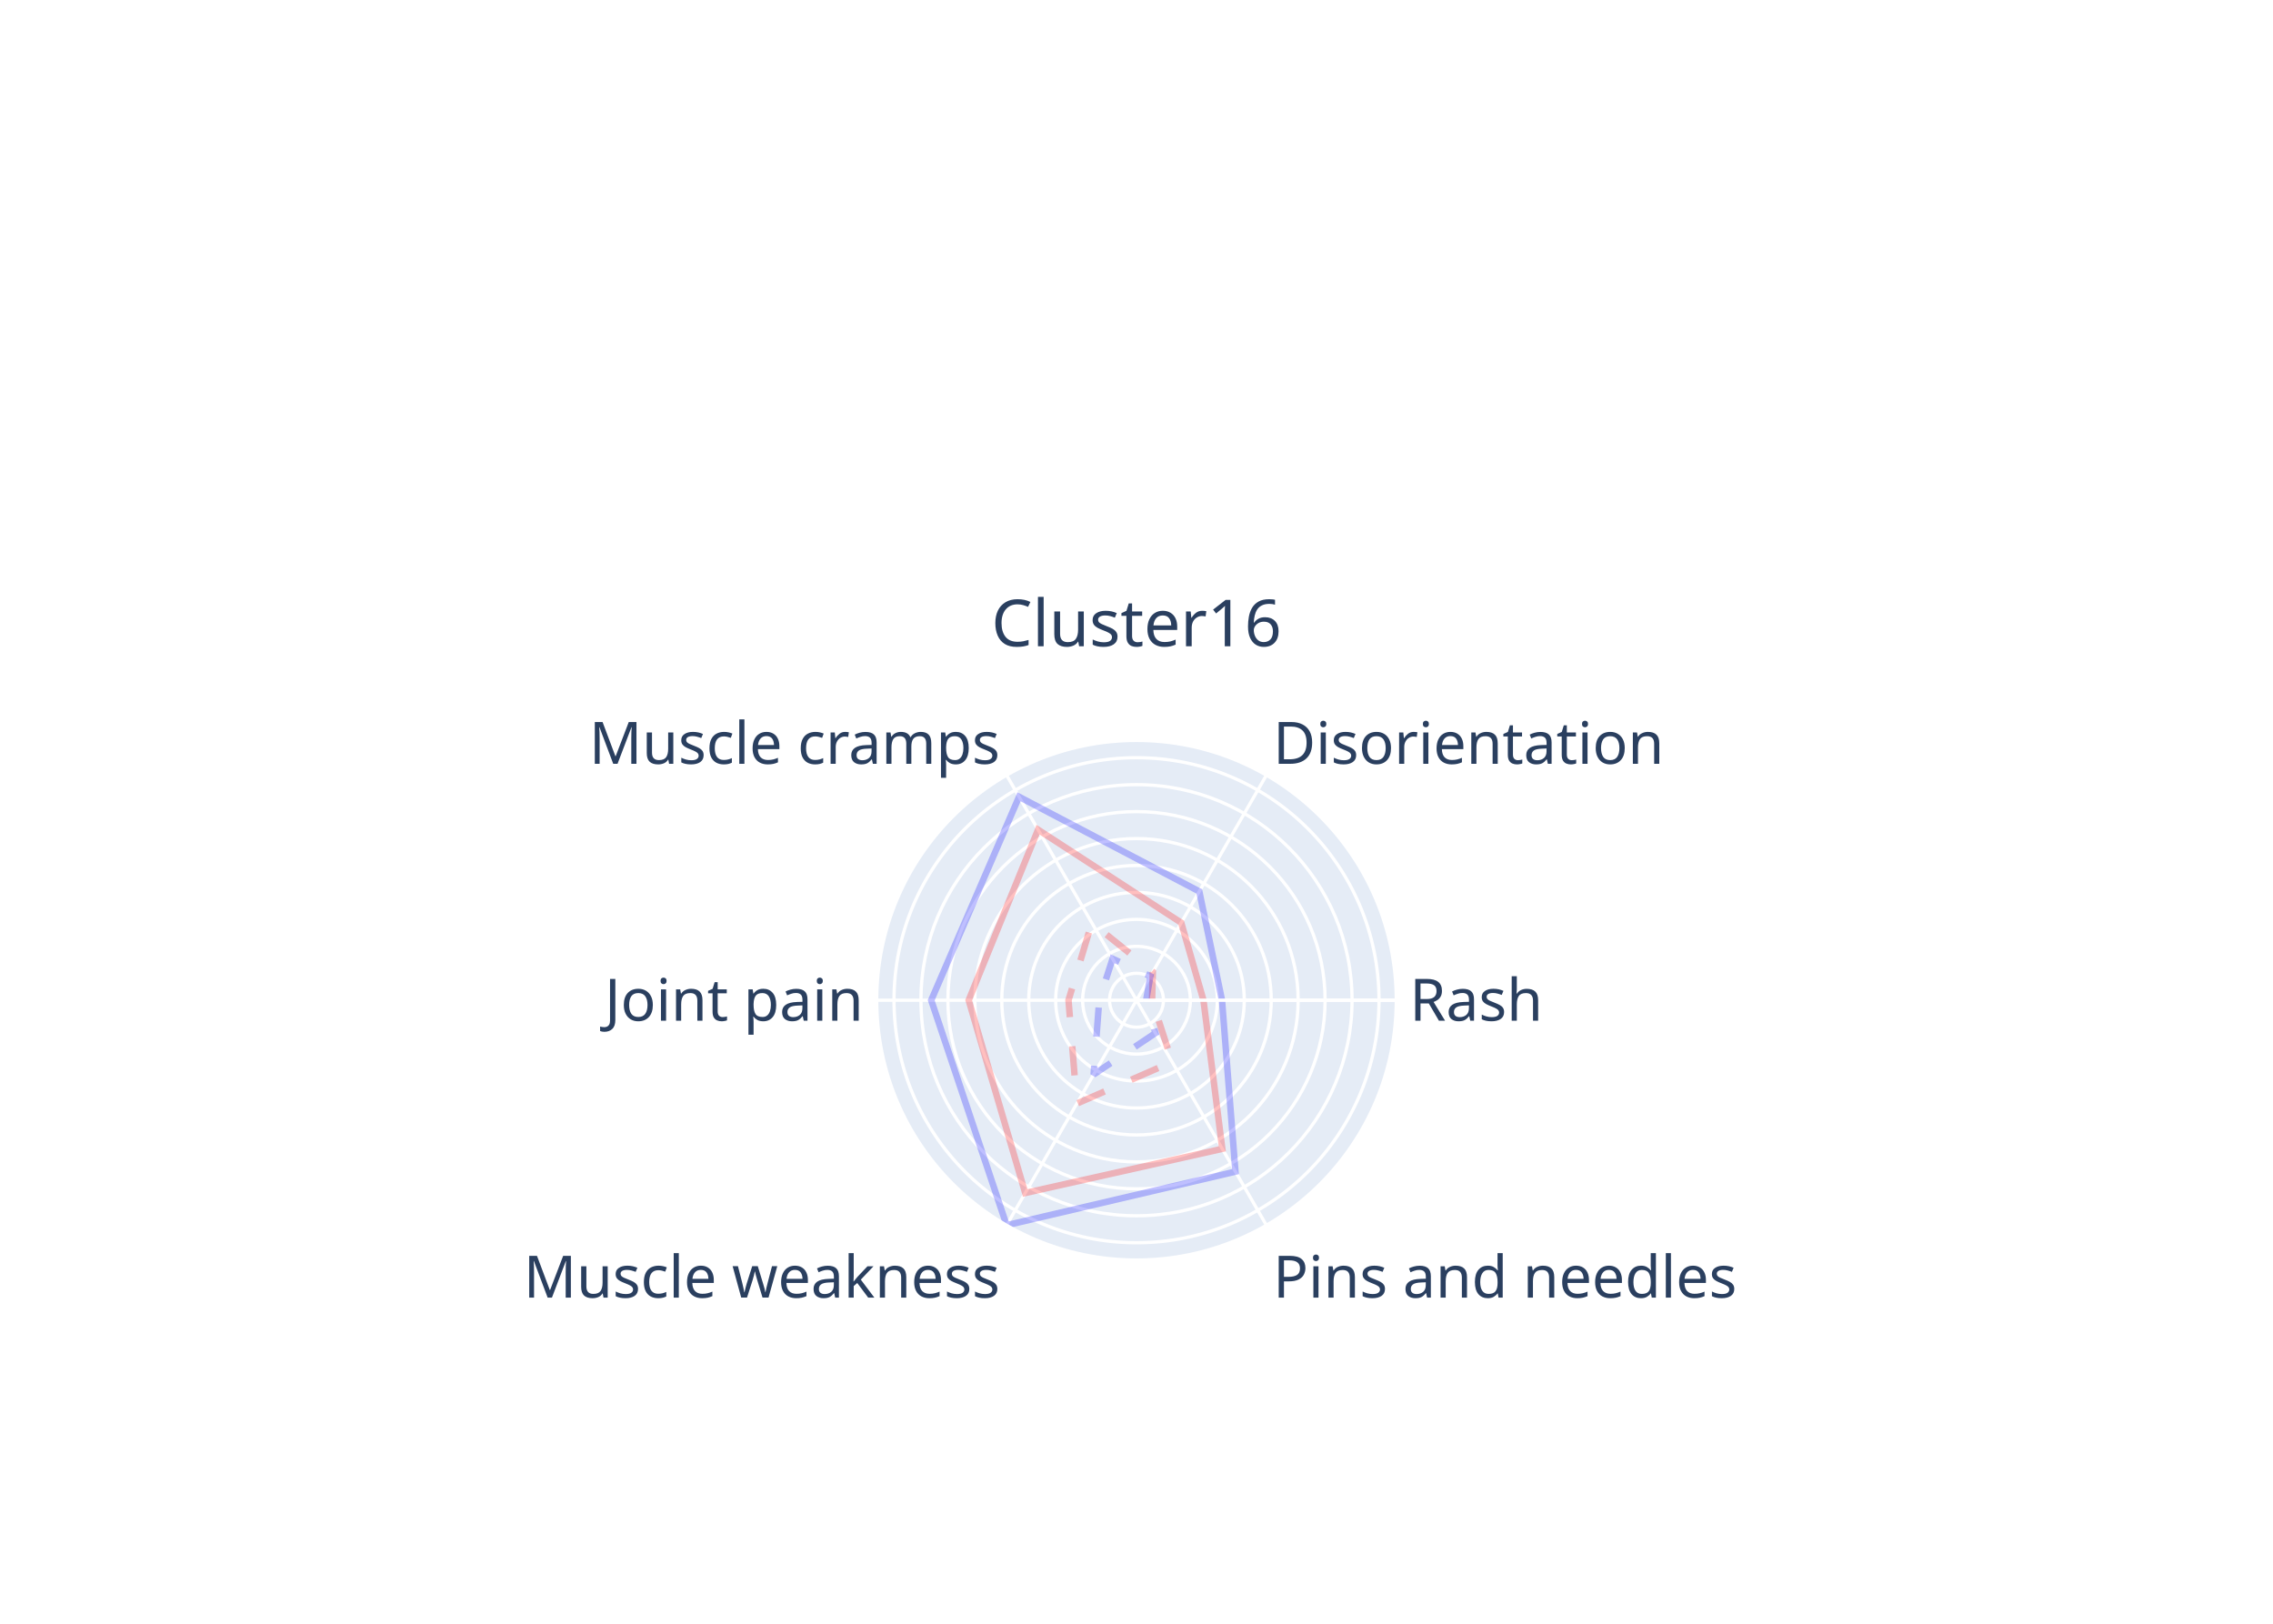
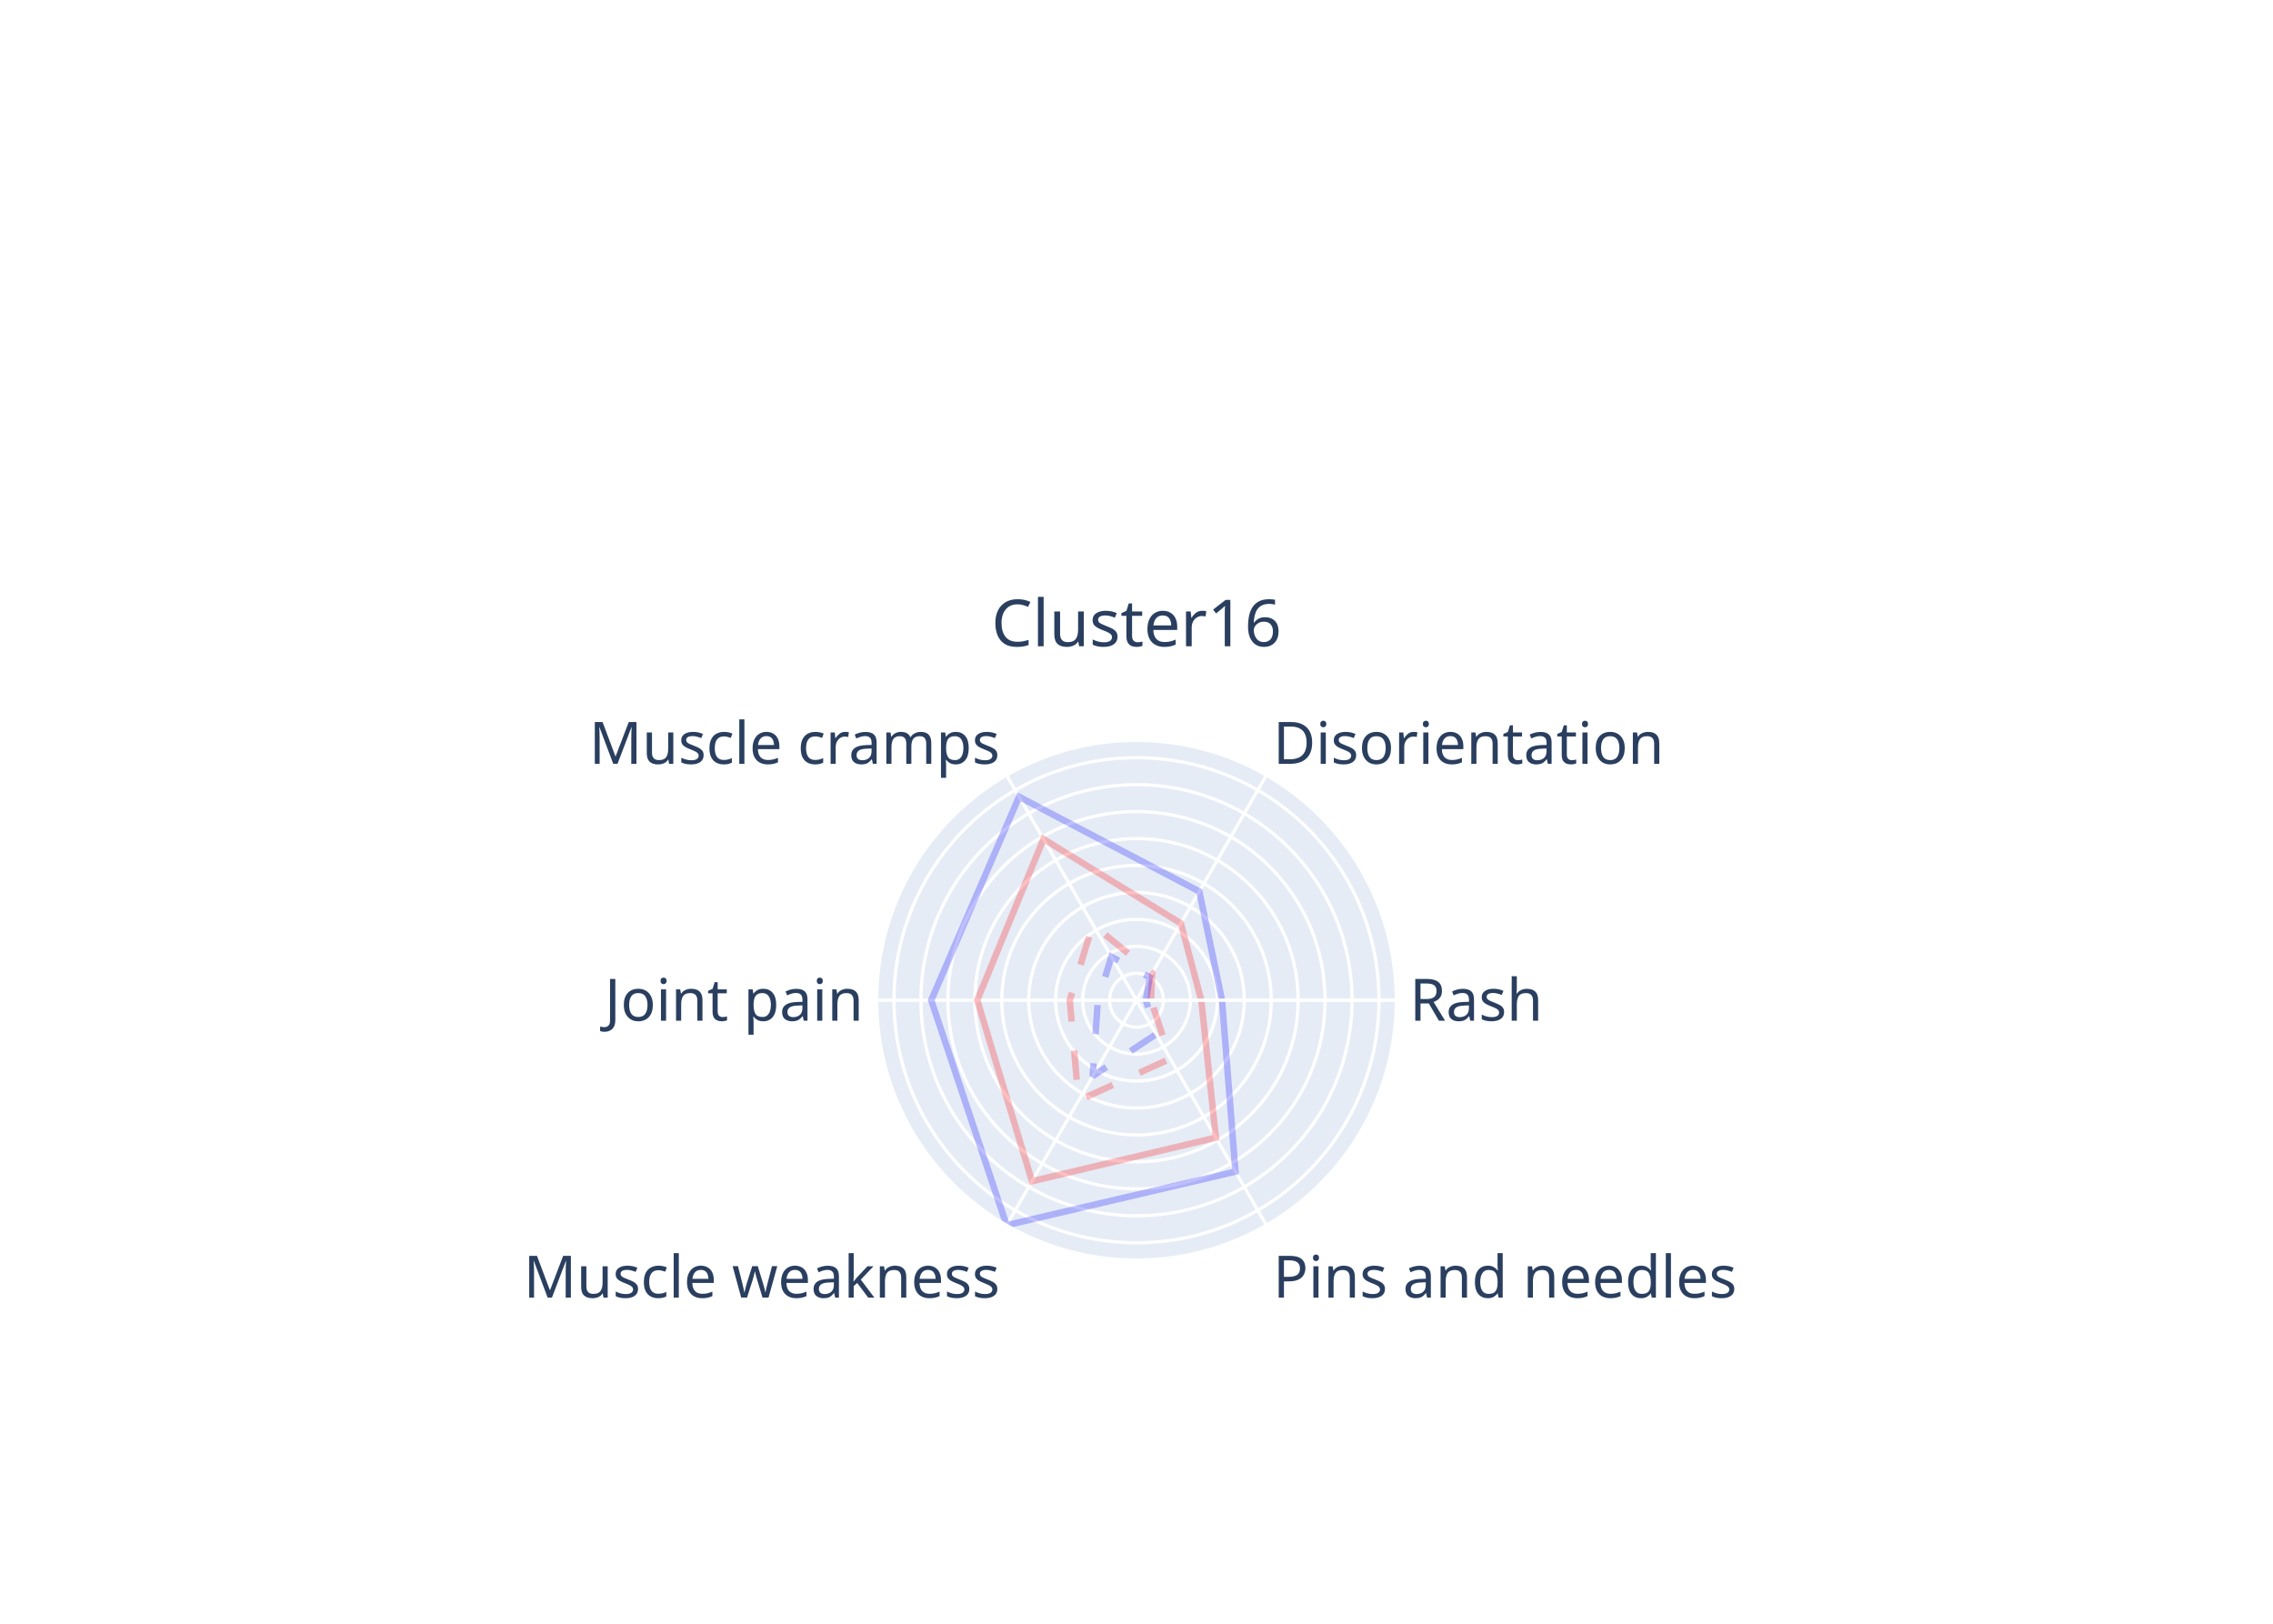
<svg xmlns="http://www.w3.org/2000/svg" class="main-svg" width="700" height="500" style="" viewBox="0 0 700 500">
  <rect x="0" y="0" width="700" height="500" style="fill: rgb(255, 255, 255); fill-opacity: 1;" />
-   <defs id="defs-7a9a75">
+   <defs id="defs-0d3e19">
    <g class="clips">
-       <clipPath id="clip7a9a75polar-for-traces">
+       <clipPath id="clip0d3e19polar-for-traces">
        <path d="M80,0A80,80 0,1,0 -80,-9.797174393178826e-15A80,80 0,1,0 80,1.9594348786357652e-14Z" transform="translate(80,80)" />
      </clipPath>
    </g>
    <g class="gradients" />
    <g class="patterns" />
  </defs>
  <g class="bglayer" />
  <g class="layer-below">
    <g class="imagelayer" />
    <g class="shapelayer" />
  </g>
  <g class="cartesianlayer" />
  <g class="polarlayer">
    <g class="polar">
      <g class="polarsublayer draglayer" />
      <g class="polarsublayer plotbg">
        <path d="M80,0A80,80 0,1,0 -80,-9.797174393178826e-15A80,80 0,1,0 80,1.9594348786357652e-14Z" transform="translate(350,308)" style="fill: rgb(229, 236, 246); fill-opacity: 1;" />
      </g>
      <g class="polarsublayer backplot">
        <g class="maplayer" />
      </g>
      <g class="polarsublayer angular-grid" style="fill: none;">
        <path class="angularaxisgrid" d="M350,308L430,308" style="stroke: rgb(255, 255, 255); stroke-opacity: 1; stroke-width: 1px;" />
        <path class="angularaxisgrid" d="M350,308L390,238.718" style="stroke: rgb(255, 255, 255); stroke-opacity: 1; stroke-width: 1px;" />
        <path class="angularaxisgrid" d="M350,308L310,238.718" style="stroke: rgb(255, 255, 255); stroke-opacity: 1; stroke-width: 1px;" />
        <path class="angularaxisgrid" d="M350,308L270,308" style="stroke: rgb(255, 255, 255); stroke-opacity: 1; stroke-width: 1px;" />
        <path class="angularaxisgrid" d="M350,308L310,377.282" style="stroke: rgb(255, 255, 255); stroke-opacity: 1; stroke-width: 1px;" />
        <path class="angularaxisgrid" d="M350,308L390,377.282" style="stroke: rgb(255, 255, 255); stroke-opacity: 1; stroke-width: 1px;" />
      </g>
      <g class="polarsublayer radial-grid" transform="translate(350,308)" style="fill: none;">
        <path class="xgrid" d="M8.3,0A8.3,8.3 0,1,0 -8.3,-1.0164568432923032e-15A8.3,8.3 0,1,0 8.3,2.0329136865846065e-15Z" style="stroke: rgb(255, 255, 255); stroke-opacity: 1; stroke-width: 1px;" />
        <path class="xgrid" d="M16.59,0A16.59,16.59 0,1,0 -16.59,-2.031689039785459e-15A16.59,16.59 0,1,0 16.59,4.063378079570918e-15Z" style="stroke: rgb(255, 255, 255); stroke-opacity: 1; stroke-width: 1px;" />
        <path class="xgrid" d="M24.89,0A24.89,24.89 0,1,0 -24.89,-3.048145883077762e-15A24.89,24.89 0,1,0 24.89,6.096291766155524e-15Z" style="stroke: rgb(255, 255, 255); stroke-opacity: 1; stroke-width: 1px;" />
        <path class="xgrid" d="M33.19,0A33.19,33.19 0,1,0 -33.19,-4.064602726370065e-15A33.19,33.19 0,1,0 33.19,8.12920545274013e-15Z" style="stroke: rgb(255, 255, 255); stroke-opacity: 1; stroke-width: 1px;" />
        <path class="xgrid" d="M41.49,0A41.49,41.49 0,1,0 -41.49,-5.081059569662369e-15A41.49,41.49 0,1,0 41.49,1.0162119139324738e-14Z" style="stroke: rgb(255, 255, 255); stroke-opacity: 1; stroke-width: 1px;" />
        <path class="xgrid" d="M49.78,0A49.78,49.78 0,1,0 -49.78,-6.096291766155524e-15A49.78,49.78 0,1,0 49.78,1.2192583532311048e-14Z" style="stroke: rgb(255, 255, 255); stroke-opacity: 1; stroke-width: 1px;" />
        <path class="xgrid" d="M58.08,0A58.08,58.08 0,1,0 -58.08,-7.112748609447827e-15A58.08,58.08 0,1,0 58.08,1.4225497218895654e-14Z" style="stroke: rgb(255, 255, 255); stroke-opacity: 1; stroke-width: 1px;" />
        <path class="xgrid" d="M66.38,0A66.38,66.38 0,1,0 -66.38,-8.12920545274013e-15A66.38,66.38 0,1,0 66.38,1.625841090548026e-14Z" style="stroke: rgb(255, 255, 255); stroke-opacity: 1; stroke-width: 1px;" />
        <path class="xgrid" d="M74.68,0A74.68,74.68 0,1,0 -74.68,-9.145662296032434e-15A74.68,74.68 0,1,0 74.68,1.829132459206487e-14Z" style="stroke: rgb(255, 255, 255); stroke-opacity: 1; stroke-width: 1px;" />
      </g>
-       <g class="polarsublayer frontplot" transform="translate(270,228)" clip-path="url(#clip7a9a75polar-for-traces)">
+       <g class="polarsublayer frontplot" transform="translate(270,228)" clip-path="url(#clip0d3e19polar-for-traces)">
        <g class="barlayer" />
        <g class="scatterlayer">
-           <g class="trace scatter traceb2e65d" style="stroke-miterlimit: 2; opacity: 1;">
+           <g class="trace scatter trace9ac585" style="stroke-miterlimit: 2; opacity: 1;">
            <g class="fills" />
            <g class="errorbars" />
            <g class="lines">
-               <path class="js-line" d="M100.62,80L93.78,56.14L49.68,27.49L28.32,80L45.73,139.36L106.42,125.76L100.62,80" style="vector-effect: none; fill: none; stroke: rgb(255, 0, 0); stroke-opacity: 0.25; stroke-width: 2px; opacity: 1;" />
+               <path class="js-line" d="M99.95,80L93.66,56.34L51.35,30.37L30.95,80L47.82,135.74L104.44,122.32L99.95,80" style="vector-effect: none; fill: none; stroke: rgb(255, 0, 0); stroke-opacity: 0.25; stroke-width: 2px; opacity: 1;" />
            </g>
            <g class="points" />
            <g class="text" />
          </g>
-           <g class="trace scatter tracef24cef" style="stroke-miterlimit: 2; opacity: 1;">
+           <g class="trace scatter trace47d6c3" style="stroke-miterlimit: 2; opacity: 1;">
            <g class="fills" />
            <g class="errorbars" />
            <g class="lines">
              <path class="js-line" d="M106.33,80L99.34,46.5L43.83,17.36L16.78,80L40,149.28L110.47,132.78L106.33,80" style="vector-effect: none; fill: none; stroke: rgb(0, 0, 255); stroke-opacity: 0.25; stroke-width: 2px; opacity: 1;" />
            </g>
            <g class="points" />
            <g class="text" />
          </g>
-           <g class="trace scatter tracef4f7b4" style="stroke-miterlimit: 2; opacity: 1;">
+           <g class="trace scatter tracebd854c" style="stroke-miterlimit: 2; opacity: 1;">
            <g class="fills" />
            <g class="errorbars" />
            <g class="lines">
-               <path class="js-line" d="M84.8,80L85.03,71.28L66.23,56.14L59.06,80L61.63,111.82L90.96,98.99L84.8,80" style="vector-effect: none; fill: none; stroke: rgb(255, 0, 0); stroke-opacity: 0.25; stroke-dasharray: 9px, 9px; stroke-width: 2px; opacity: 1;" />
+               <path class="js-line" d="M84.47,80L84.83,71.64L66.53,56.67L59.44,80L62.16,110.9L90.39,97.99L84.47,80" style="vector-effect: none; fill: none; stroke: rgb(255, 0, 0); stroke-opacity: 0.25; stroke-dasharray: 9px, 9px; stroke-width: 2px; opacity: 1;" />
            </g>
            <g class="points" />
            <g class="text" />
          </g>
-           <g class="trace scatter trace460fac" style="stroke-miterlimit: 2; opacity: 1;">
+           <g class="trace scatter trace95158c" style="stroke-miterlimit: 2; opacity: 1;">
            <g class="fills" />
            <g class="errorbars" />
            <g class="lines">
-               <path class="js-line" d="M82.97,80L84.27,72.61L72.63,67.23L68.52,80L66.79,102.88L85.84,90.11L82.97,80" style="vector-effect: none; fill: none; stroke: rgb(0, 0, 255); stroke-opacity: 0.25; stroke-dasharray: 9px, 9px; stroke-width: 2px; opacity: 1;" />
+               <path class="js-line" d="M82.89,80L84.07,72.96L72.28,66.63L68.11,80L66.5,103.38L86.04,90.46L82.89,80" style="vector-effect: none; fill: none; stroke: rgb(0, 0, 255); stroke-opacity: 0.25; stroke-dasharray: 9px, 9px; stroke-width: 2px; opacity: 1;" />
            </g>
            <g class="points" />
            <g class="text" />
          </g>
        </g>
      </g>
      <g class="polarsublayer angular-line">
        <path d="M80,0A80,80 0,1,0 -80,-9.797174393178826e-15A80,80 0,1,0 80,1.9594348786357652e-14Z" transform="translate(350,308)" stroke-width="1" style="fill: none; stroke: rgb(255, 255, 255); stroke-opacity: 1;" />
      </g>
      <g class="polarsublayer radial-line">
        <line x1="0" y1="0" x2="80" y2="0" transform="translate(350,308)" stroke-width="1" style="fill: none; stroke: rgb(255, 255, 255); stroke-opacity: 1;" />
      </g>
      <g class="polarsublayer angular-axis">
        <g class="angularaxistick">
          <text text-anchor="start" x="4.1" y="6.3" transform="translate(430,308)" style="font-family: sans-serif; font-size: 18px; fill: rgb(42, 63, 95); fill-opacity: 1; white-space: pre; opacity: 1;">Rash</text>
        </g>
        <g class="angularaxistick">
          <text text-anchor="start" x="2.05" y="-3.518" transform="translate(390,238.718)" style="font-family: sans-serif; font-size: 18px; fill: rgb(42, 63, 95); fill-opacity: 1; white-space: pre; opacity: 1;">Disorientation</text>
        </g>
        <g class="angularaxistick">
          <text text-anchor="end" x="-2.05" y="-3.518" transform="translate(310,238.718)" style="font-family: sans-serif; font-size: 18px; fill: rgb(42, 63, 95); fill-opacity: 1; white-space: pre; opacity: 1;">Muscle cramps</text>
        </g>
        <g class="angularaxistick">
          <text text-anchor="end" x="-4.1" y="6.3" transform="translate(270,308)" style="font-family: sans-serif; font-size: 18px; fill: rgb(42, 63, 95); fill-opacity: 1; white-space: pre; opacity: 1;">Joint pain</text>
        </g>
        <g class="angularaxistick">
          <text text-anchor="end" x="-2.05" y="22.289" transform="translate(310,377.282)" style="font-family: sans-serif; font-size: 18px; fill: rgb(42, 63, 95); fill-opacity: 1; white-space: pre; opacity: 1;">Muscle weakness</text>
        </g>
        <g class="angularaxistick">
          <text text-anchor="start" x="2.05" y="22.289" transform="translate(390,377.282)" style="font-family: sans-serif; font-size: 18px; fill: rgb(42, 63, 95); fill-opacity: 1; white-space: pre; opacity: 1;">Pins and needles</text>
        </g>
      </g>
      <g class="polarsublayer radial-axis" display="none" />
    </g>
  </g>
  <g class="smithlayer" />
  <g class="ternarylayer" />
  <g class="geolayer" />
  <g class="funnelarealayer" />
  <g class="pielayer" />
  <g class="iciclelayer" />
  <g class="treemaplayer" />
  <g class="sunburstlayer" />
  <g class="glimages" />
-   <defs id="topdefs-7a9a75">
+   <defs id="topdefs-0d3e19">
    <g class="clips" />
  </defs>
  <g class="layer-above">
    <g class="imagelayer" />
    <g class="shapelayer" />
  </g>
  <g class="infolayer">
    <g class="g-gtitle">
      <text class="gtitle" x="350" y="185" text-anchor="middle" dy="0.7em" style="opacity: 1; font-family: sans-serif; font-size: 20px; fill: rgb(42, 63, 95); fill-opacity: 1; white-space: pre;">Cluster16</text>
    </g>
    <g class="g-polartitle" />
  </g>
</svg>
